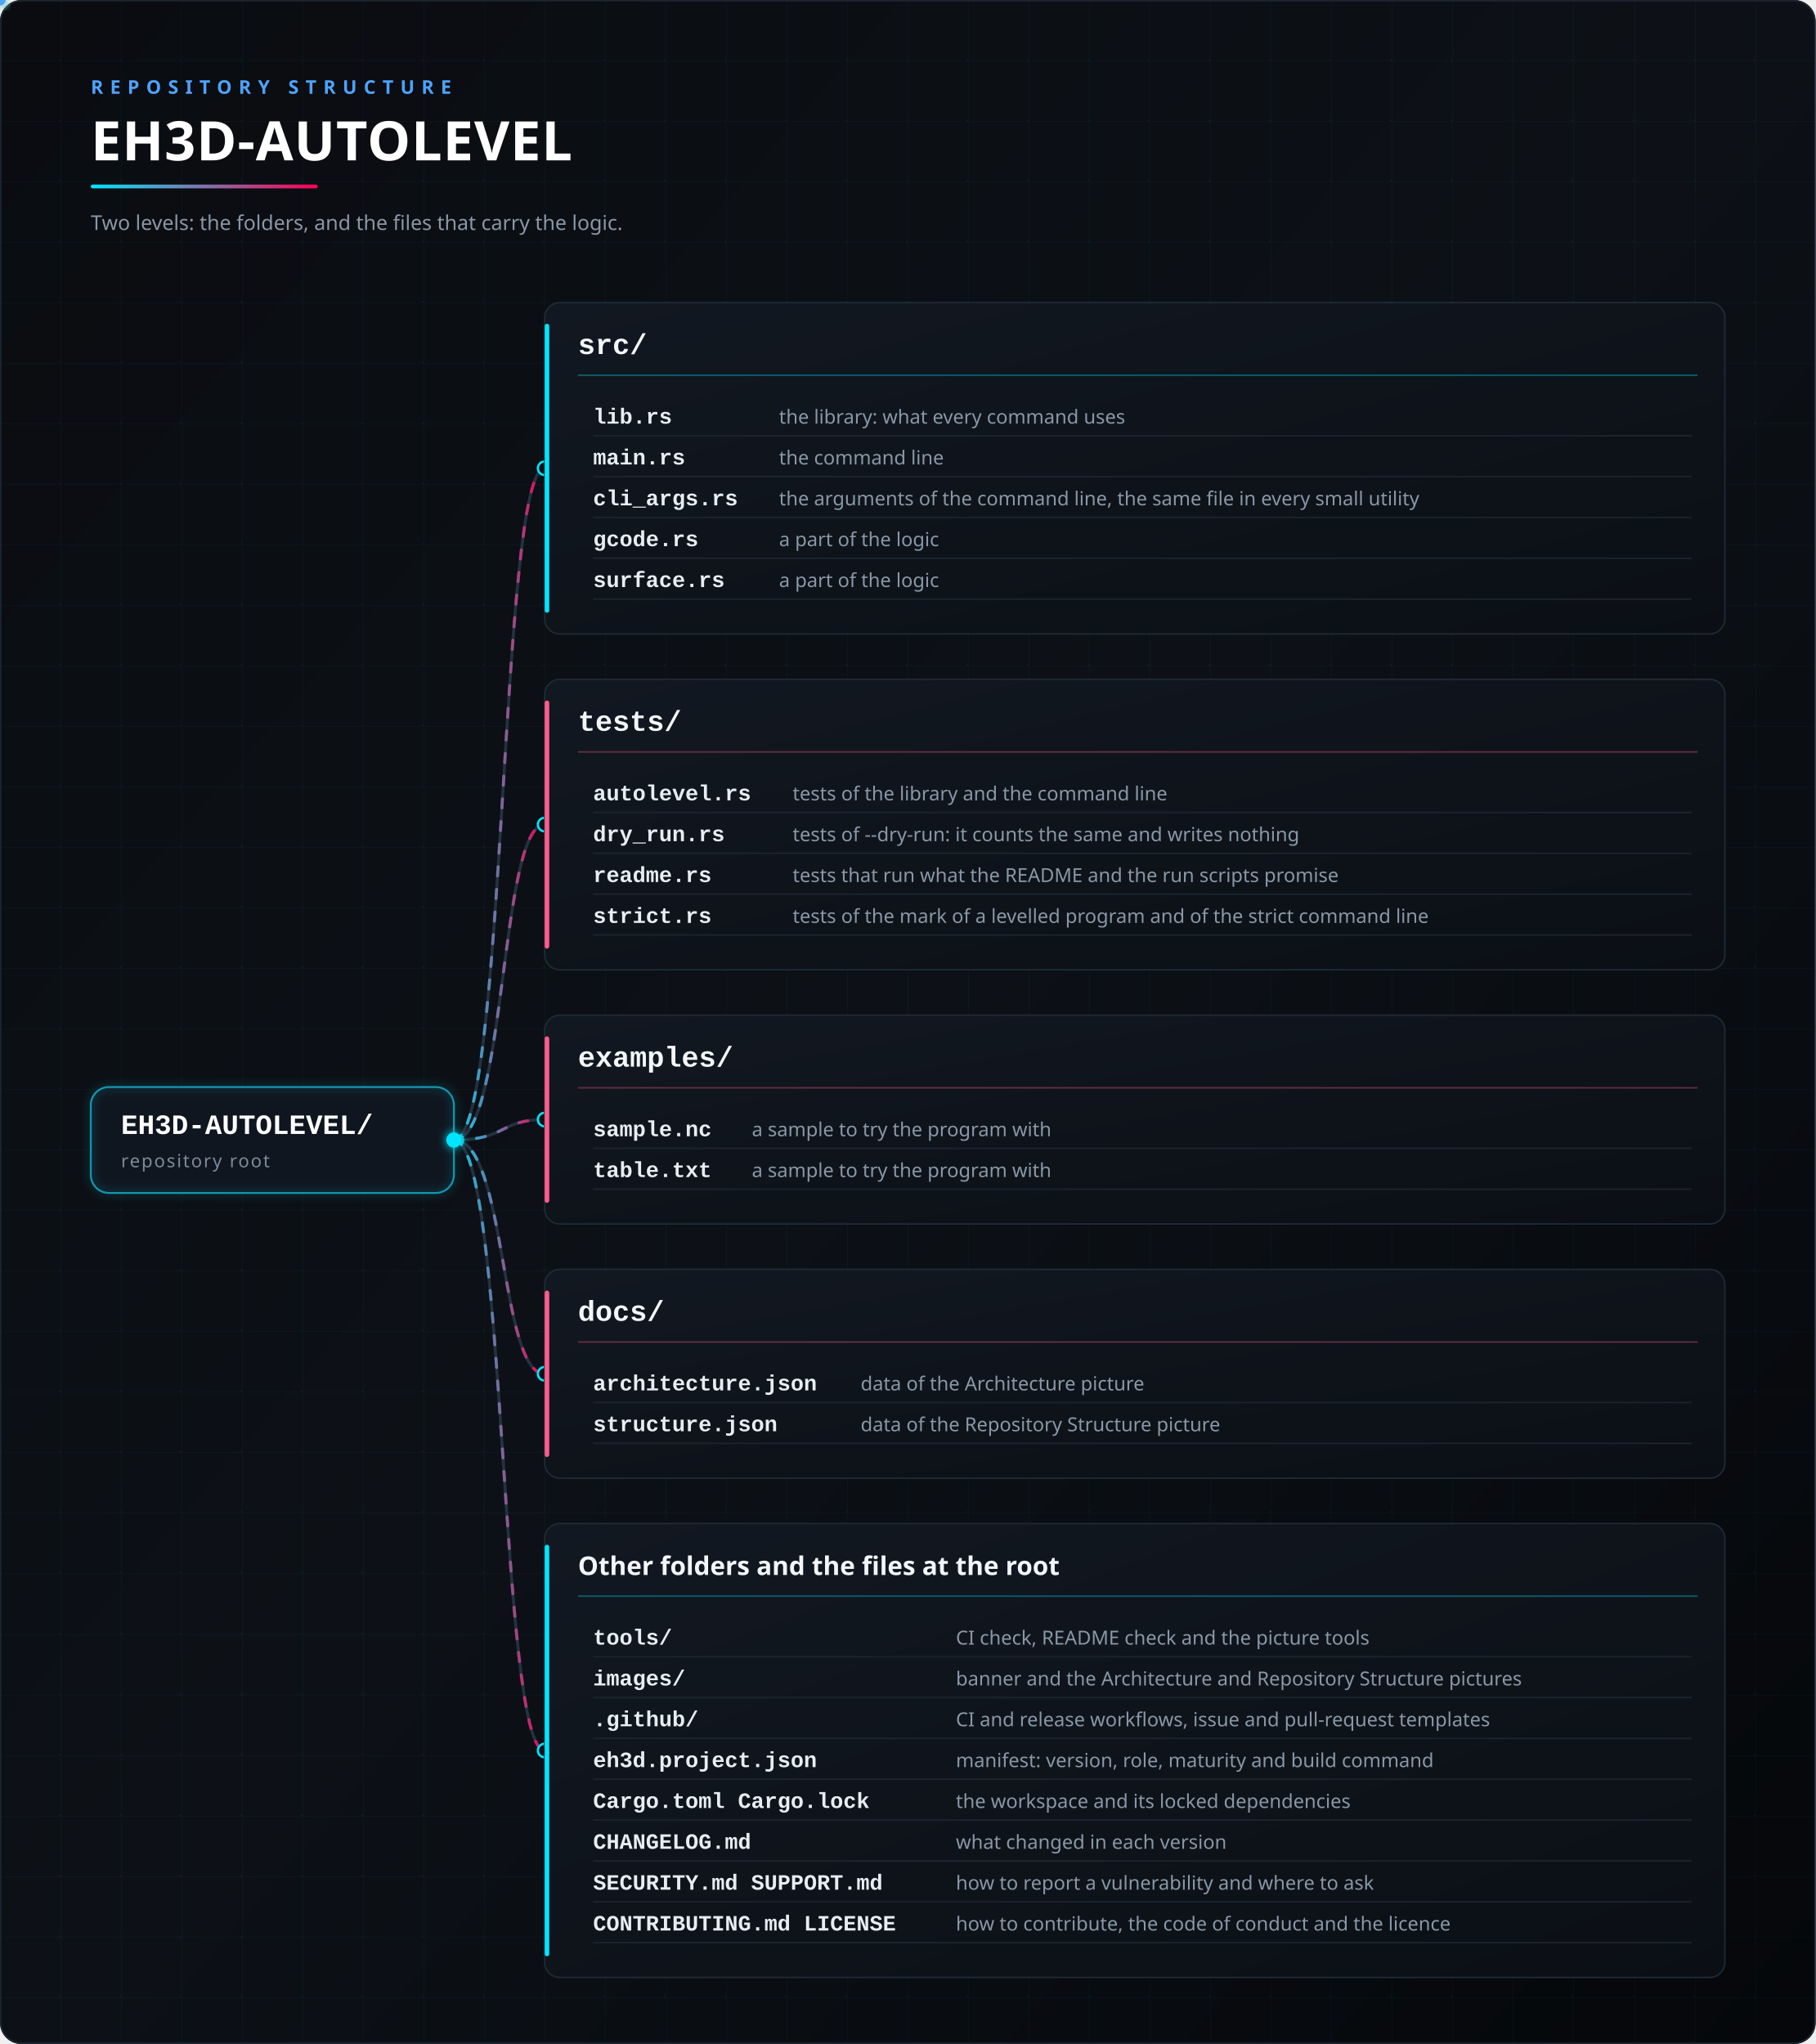
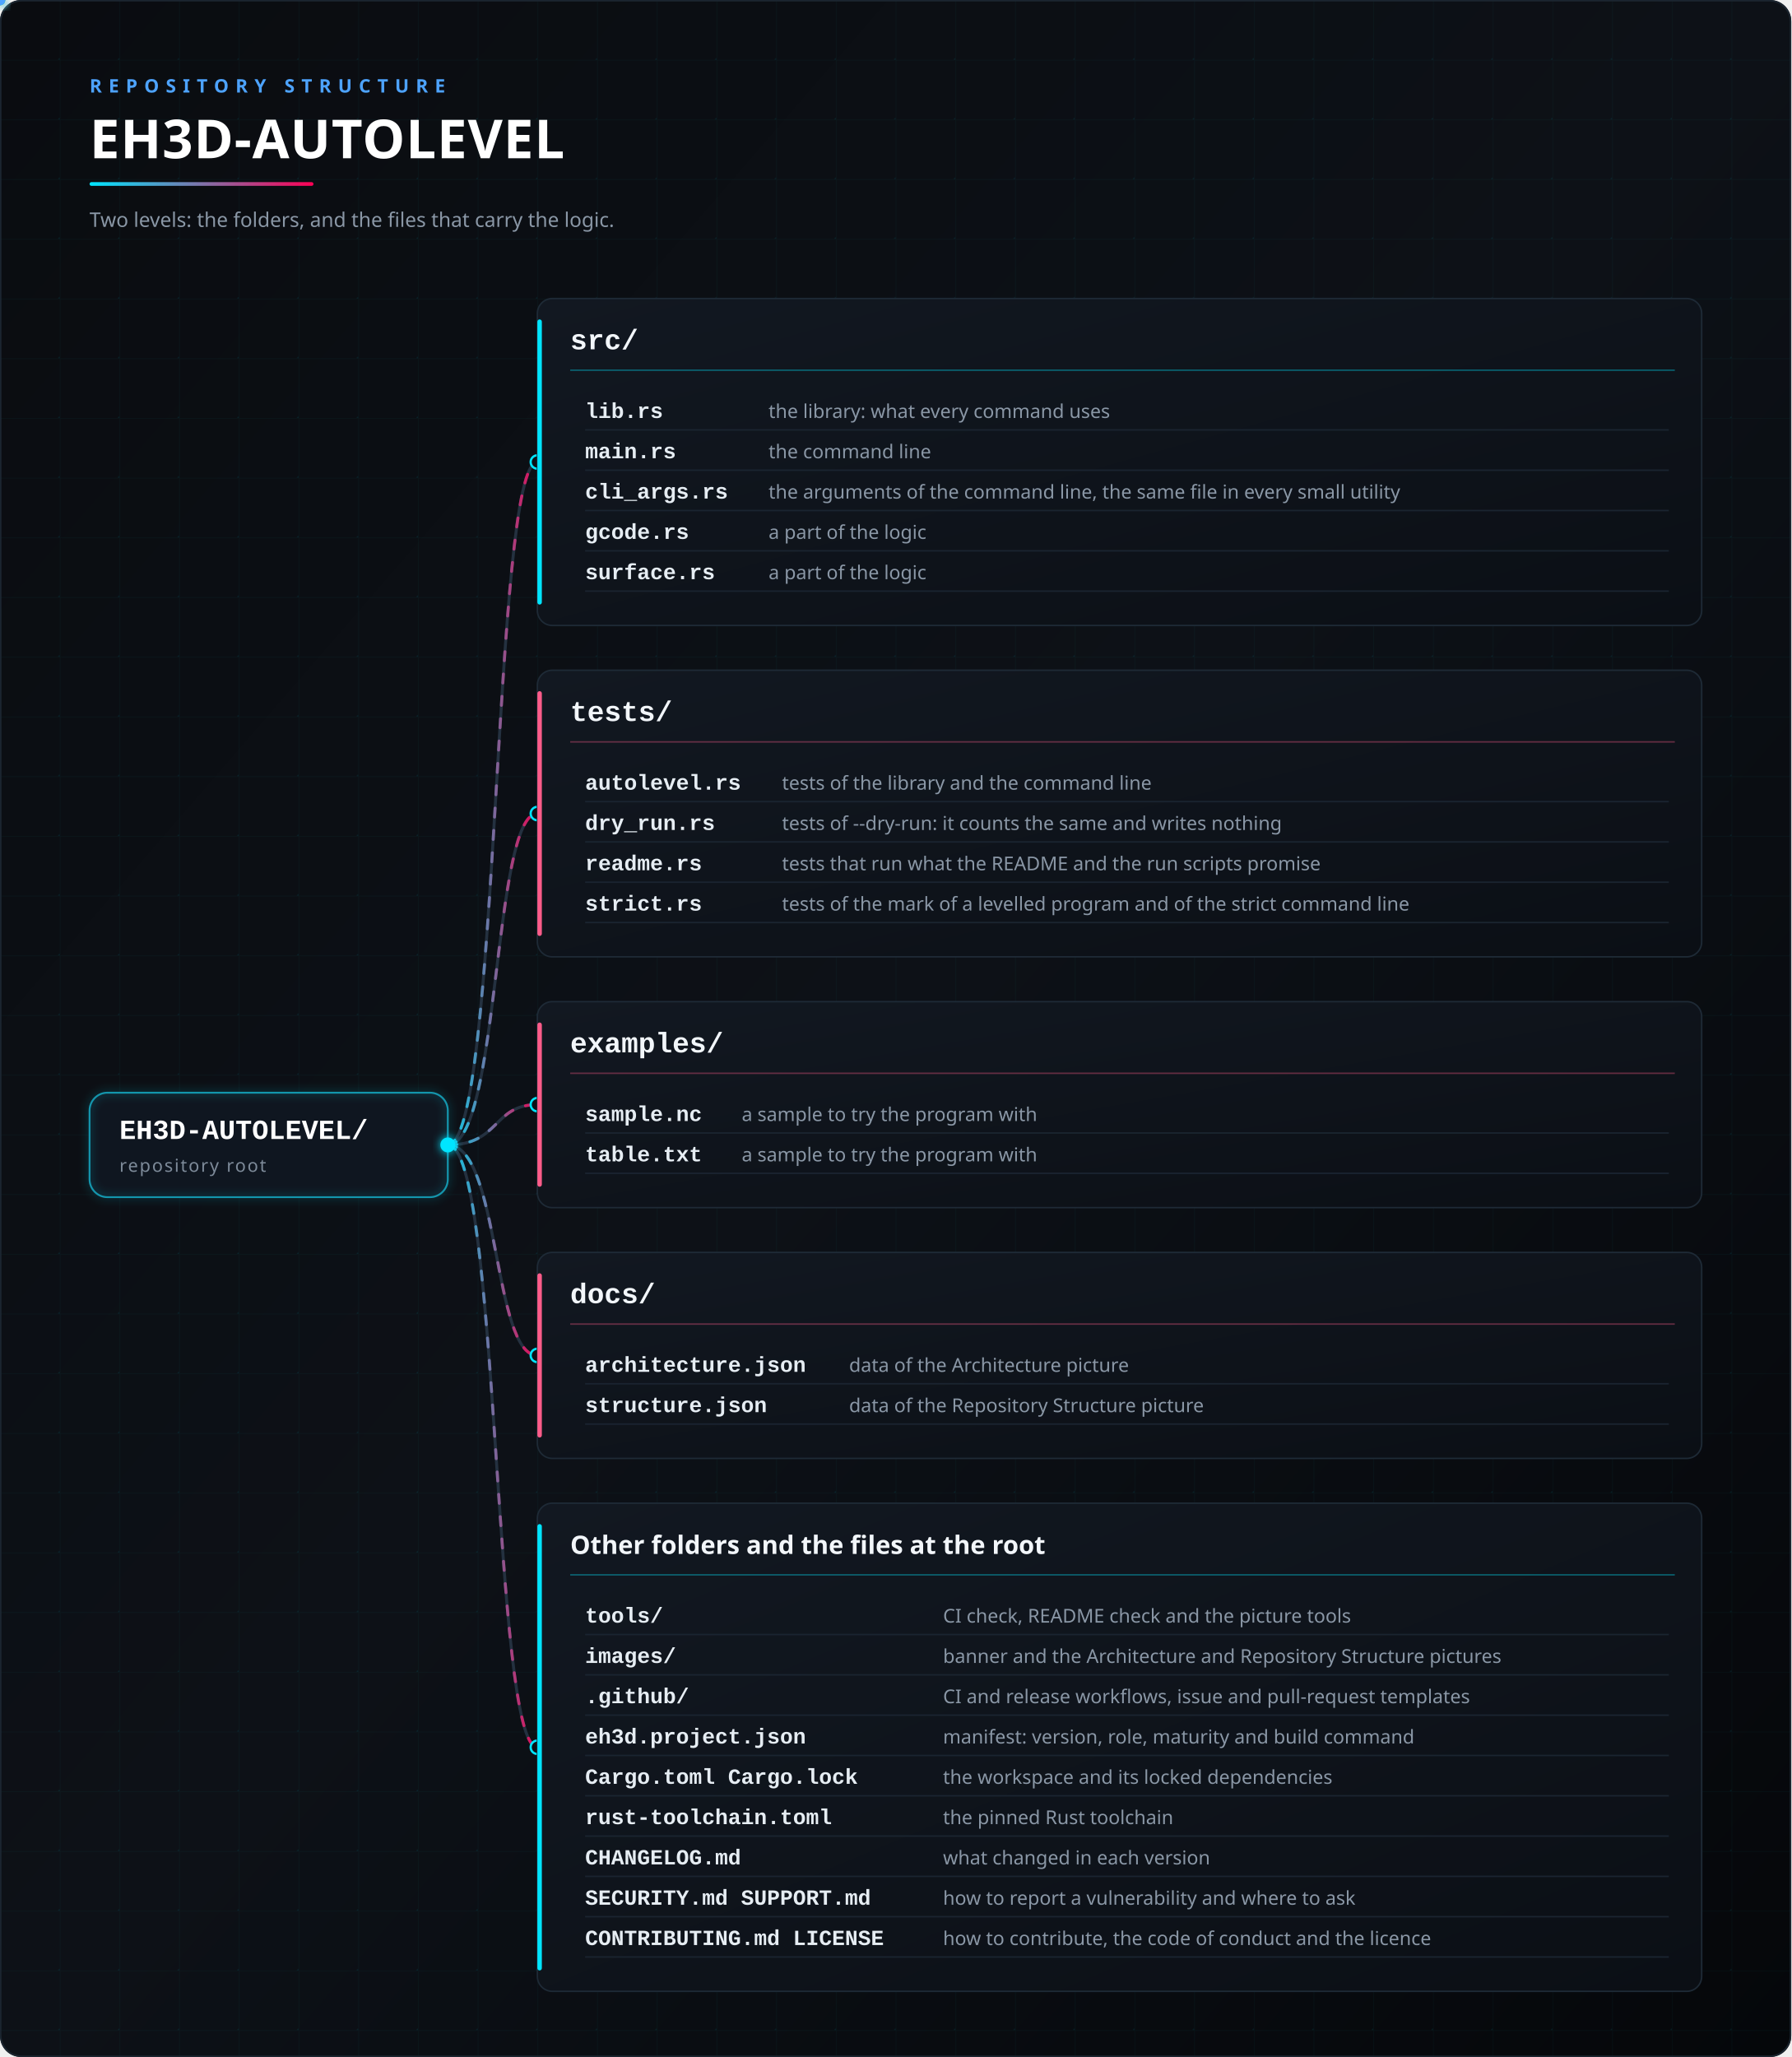
- <svg xmlns="http://www.w3.org/2000/svg" viewBox="0 0 1200 1351" width="100%" role="img" aria-labelledby="t d">
+ <svg xmlns="http://www.w3.org/2000/svg" viewBox="0 0 1200 1378" width="100%" role="img" aria-labelledby="t d">
  <defs>
    <linearGradient id="bg" x1="0" y1="0" x2="1" y2="1">
      <stop offset="0" stop-color="#0A0C10" />
      <stop offset="0.5" stop-color="#0D1117" />
      <stop offset="1" stop-color="#05070A" />
    </linearGradient>
    <linearGradient id="card" x1="0" y1="0" x2="1" y2="1">
      <stop offset="0" stop-color="#121821" />
      <stop offset="1" stop-color="#0B0F15" />
    </linearGradient>
    <linearGradient id="line" x1="0" y1="0" x2="1" y2="0">
      <stop offset="0" stop-color="#00E5FF" />
      <stop offset="1" stop-color="#FF0055" />
    </linearGradient>
    <filter id="glow" x="-50%" y="-50%" width="200%" height="200%">
      <feGaussianBlur stdDeviation="3" result="b" />
      <feMerge>
        <feMergeNode in="b" />
        <feMergeNode in="SourceGraphic" />
      </feMerge>
    </filter>
    <pattern id="grid" width="40" height="40" patternUnits="userSpaceOnUse">
      <path d="M40 0H0V40" fill="none" stroke="#00E5FF" stroke-opacity="0.035" />
      <circle cx="40" cy="40" r="1" fill="#00E5FF" fill-opacity="0.09" />
    </pattern>
  </defs>
-   <rect width="1200" height="1351" rx="14" fill="url(#bg)" />
-   <rect width="1200" height="1351" rx="14" fill="url(#grid)" />
-   <rect x="0.5" y="0.5" width="1199" height="1350" rx="14" fill="none" stroke="#1B2530" />
+   <rect width="1200" height="1378" rx="14" fill="url(#bg)" />
+   <rect width="1200" height="1378" rx="14" fill="url(#grid)" />
+   <rect x="0.5" y="0.5" width="1199" height="1377" rx="14" fill="none" stroke="#1B2530" />
  <text x="60" y="62" font-family="'Segoe UI','Noto Sans','Noto Sans CJK SC','Microsoft YaHei','Yu Gothic','Helvetica Neue',Helvetica,Arial,sans-serif" font-size="12.5" font-weight="600" fill="#4DA3FF" text-anchor="start" letter-spacing="4.5">REPOSITORY STRUCTURE</text>
  <text x="60" y="106" font-family="'Segoe UI','Noto Sans','Noto Sans CJK SC','Microsoft YaHei','Yu Gothic','Helvetica Neue',Helvetica,Arial,sans-serif" font-size="36" font-weight="700" fill="#FFFFFF" text-anchor="start" letter-spacing="0.5">EH3D-AUTOLEVEL</text>
  <rect x="60" y="122" width="150" height="2.5" rx="1.25" fill="url(#line)">
    <animate attributeName="width" values="40;150;150" keyTimes="0;0.4;1" dur="3s" repeatCount="indefinite" />
  </rect>
  <text x="60" y="152" font-family="'Segoe UI','Noto Sans','Noto Sans CJK SC','Microsoft YaHei','Yu Gothic','Helvetica Neue',Helvetica,Arial,sans-serif" font-size="13.5" font-weight="400" fill="#8A97A6" text-anchor="start">Two levels: the folders, and the files that carry the logic.</text>
-   <path id="c0" d="M300,753.5 C335,753.5 330,309.5 360,309.5" fill="none" stroke="#243140" stroke-width="2" />
-   <path d="M300,753.5 C335,753.5 330,309.5 360,309.5" fill="none" stroke="url(#line)" stroke-width="2" stroke-linecap="round" stroke-dasharray="6 9" opacity="0.9">
+   <path id="c0" d="M300,767 C335,767 330,309.5 360,309.5" fill="none" stroke="#243140" stroke-width="2" />
+   <path d="M300,767 C335,767 330,309.5 360,309.5" fill="none" stroke="url(#line)" stroke-width="2" stroke-linecap="round" stroke-dasharray="6 9" opacity="0.9">
    <animate attributeName="stroke-dashoffset" from="0" to="-30" dur="1.6s" repeatCount="indefinite" />
  </path>
  <circle cx="360" cy="309.5" r="4.5" fill="#0D1117" stroke="#00E5FF" stroke-width="1.5" />
-   <path id="c1" d="M300,753.5 C335,753.5 330,545 360,545" fill="none" stroke="#243140" stroke-width="2" />
-   <path d="M300,753.5 C335,753.5 330,545 360,545" fill="none" stroke="url(#line)" stroke-width="2" stroke-linecap="round" stroke-dasharray="6 9" opacity="0.9">
+   <path id="c1" d="M300,767 C335,767 330,545 360,545" fill="none" stroke="#243140" stroke-width="2" />
+   <path d="M300,767 C335,767 330,545 360,545" fill="none" stroke="url(#line)" stroke-width="2" stroke-linecap="round" stroke-dasharray="6 9" opacity="0.9">
    <animate attributeName="stroke-dashoffset" from="0" to="-30" dur="1.6s" repeatCount="indefinite" />
  </path>
  <circle cx="360" cy="545" r="4.5" fill="#0D1117" stroke="#00E5FF" stroke-width="1.5" />
-   <path id="c2" d="M300,753.5 C335,753.5 330,740 360,740" fill="none" stroke="#243140" stroke-width="2" />
-   <path d="M300,753.5 C335,753.5 330,740 360,740" fill="none" stroke="url(#line)" stroke-width="2" stroke-linecap="round" stroke-dasharray="6 9" opacity="0.9">
+   <path id="c2" d="M300,767 C335,767 330,740 360,740" fill="none" stroke="#243140" stroke-width="2" />
+   <path d="M300,767 C335,767 330,740 360,740" fill="none" stroke="url(#line)" stroke-width="2" stroke-linecap="round" stroke-dasharray="6 9" opacity="0.9">
    <animate attributeName="stroke-dashoffset" from="0" to="-30" dur="1.6s" repeatCount="indefinite" />
  </path>
  <circle cx="360" cy="740" r="4.5" fill="#0D1117" stroke="#00E5FF" stroke-width="1.5" />
-   <path id="c3" d="M300,753.5 C335,753.5 330,908 360,908" fill="none" stroke="#243140" stroke-width="2" />
-   <path d="M300,753.5 C335,753.5 330,908 360,908" fill="none" stroke="url(#line)" stroke-width="2" stroke-linecap="round" stroke-dasharray="6 9" opacity="0.9">
+   <path id="c3" d="M300,767 C335,767 330,908 360,908" fill="none" stroke="#243140" stroke-width="2" />
+   <path d="M300,767 C335,767 330,908 360,908" fill="none" stroke="url(#line)" stroke-width="2" stroke-linecap="round" stroke-dasharray="6 9" opacity="0.9">
    <animate attributeName="stroke-dashoffset" from="0" to="-30" dur="1.6s" repeatCount="indefinite" />
  </path>
  <circle cx="360" cy="908" r="4.5" fill="#0D1117" stroke="#00E5FF" stroke-width="1.5" />
-   <path id="c4" d="M300,753.5 C335,753.5 330,1157 360,1157" fill="none" stroke="#243140" stroke-width="2" />
-   <path d="M300,753.5 C335,753.5 330,1157 360,1157" fill="none" stroke="url(#line)" stroke-width="2" stroke-linecap="round" stroke-dasharray="6 9" opacity="0.9">
+   <path id="c4" d="M300,767 C335,767 330,1170.5 360,1170.5" fill="none" stroke="#243140" stroke-width="2" />
+   <path d="M300,767 C335,767 330,1170.5 360,1170.5" fill="none" stroke="url(#line)" stroke-width="2" stroke-linecap="round" stroke-dasharray="6 9" opacity="0.9">
    <animate attributeName="stroke-dashoffset" from="0" to="-30" dur="1.6s" repeatCount="indefinite" />
  </path>
-   <circle cx="360" cy="1157" r="4.5" fill="#0D1117" stroke="#00E5FF" stroke-width="1.5" />
+   <circle cx="360" cy="1170.5" r="4.5" fill="#0D1117" stroke="#00E5FF" stroke-width="1.5" />
  <circle r="3.5" fill="#00E5FF" filter="url(#glow)">
    <animateMotion dur="3.4s" repeatCount="indefinite">
      <mpath href="#c0" />
    </animateMotion>
  </circle>
  <circle r="3.5" fill="#4DA3FF" filter="url(#glow)">
    <animateMotion dur="4.2s" repeatCount="indefinite">
      <mpath href="#c1" />
    </animateMotion>
  </circle>
  <circle r="3.5" fill="#FFB300" filter="url(#glow)">
    <animateMotion dur="5.0s" repeatCount="indefinite">
      <mpath href="#c2" />
    </animateMotion>
  </circle>
  <circle r="3.5" fill="#00E5FF" filter="url(#glow)">
    <animateMotion dur="5.8s" repeatCount="indefinite">
      <mpath href="#c3" />
    </animateMotion>
  </circle>
  <circle r="3.5" fill="#4DA3FF" filter="url(#glow)">
    <animateMotion dur="6.6s" repeatCount="indefinite">
      <mpath href="#c4" />
    </animateMotion>
  </circle>
-   <rect x="60" y="718.5" width="240" height="70" rx="12" fill="#0F1620" stroke="#2A3A4C" stroke-width="1.2" />
-   <rect x="60" y="718.5" width="240" height="70" rx="12" fill="none" stroke="#00E5FF" stroke-opacity="0.5" stroke-width="1.2" filter="url(#glow)">
+   <rect x="60" y="732" width="240" height="70" rx="12" fill="#0F1620" stroke="#2A3A4C" stroke-width="1.2" />
+   <rect x="60" y="732" width="240" height="70" rx="12" fill="none" stroke="#00E5FF" stroke-opacity="0.5" stroke-width="1.2" filter="url(#glow)">
    <animate attributeName="stroke-opacity" values="0.15;0.6;0.15" dur="3.6s" repeatCount="indefinite" />
  </rect>
-   <text x="80" y="749.5" font-family="'JetBrains Mono','Cascadia Code','SFMono-Regular',Consolas,'Liberation Mono',monospace" font-size="18.5" font-weight="700" fill="#FFFFFF" text-anchor="start">EH3D-AUTOLEVEL/</text>
-   <text x="80" y="771.5" font-family="'Segoe UI','Noto Sans','Noto Sans CJK SC','Microsoft YaHei','Yu Gothic','Helvetica Neue',Helvetica,Arial,sans-serif" font-size="12" font-weight="400" fill="#7D8A99" text-anchor="start" letter-spacing="1">repository root</text>
-   <circle cx="300" cy="753.5" r="5" fill="#00E5FF" filter="url(#glow)" />
+   <text x="80" y="763" font-family="'JetBrains Mono','Cascadia Code','SFMono-Regular',Consolas,'Liberation Mono',monospace" font-size="18.5" font-weight="700" fill="#FFFFFF" text-anchor="start">EH3D-AUTOLEVEL/</text>
+   <text x="80" y="785" font-family="'Segoe UI','Noto Sans','Noto Sans CJK SC','Microsoft YaHei','Yu Gothic','Helvetica Neue',Helvetica,Arial,sans-serif" font-size="12" font-weight="400" fill="#7D8A99" text-anchor="start" letter-spacing="1">repository root</text>
+   <circle cx="300" cy="767" r="5" fill="#00E5FF" filter="url(#glow)" />
  <rect x="360" y="200" width="780" height="219" rx="10" fill="url(#card)" stroke="#1E2A36" stroke-width="1" />
  <rect x="360" y="214" width="3" height="191" rx="1.5" fill="#00E5FF">
    <animate attributeName="opacity" values="0.55;1;0.55" dur="4s" begin="0s" repeatCount="indefinite" />
  </rect>
  <text x="382" y="234" font-family="'JetBrains Mono','Cascadia Code','SFMono-Regular',Consolas,'Liberation Mono',monospace" font-size="19" font-weight="700" fill="#F2F6FA" text-anchor="start">src/</text>
  <line x1="382" y1="248" x2="1122" y2="248" stroke="#00E5FF" stroke-opacity="0.35" stroke-width="1" />
  <text x="392" y="280" font-family="'JetBrains Mono','Cascadia Code','SFMono-Regular',Consolas,'Liberation Mono',monospace" font-size="14.5" font-weight="600" fill="#E6EDF3" text-anchor="start">lib.rs</text>
  <text x="514.89" y="280" font-family="'Segoe UI','Noto Sans','Noto Sans CJK SC','Microsoft YaHei','Yu Gothic','Helvetica Neue',Helvetica,Arial,sans-serif" font-size="12.8" font-weight="400" fill="#8A97A6" text-anchor="start">the library: what every command uses</text>
  <line x1="392" y1="288" x2="1118" y2="288" stroke="#1A2430" stroke-width="1" />
  <text x="392" y="307" font-family="'JetBrains Mono','Cascadia Code','SFMono-Regular',Consolas,'Liberation Mono',monospace" font-size="14.5" font-weight="600" fill="#E6EDF3" text-anchor="start">main.rs</text>
  <text x="514.89" y="307" font-family="'Segoe UI','Noto Sans','Noto Sans CJK SC','Microsoft YaHei','Yu Gothic','Helvetica Neue',Helvetica,Arial,sans-serif" font-size="12.8" font-weight="400" fill="#8A97A6" text-anchor="start">the command line</text>
  <line x1="392" y1="315" x2="1118" y2="315" stroke="#1A2430" stroke-width="1" />
  <text x="392" y="334" font-family="'JetBrains Mono','Cascadia Code','SFMono-Regular',Consolas,'Liberation Mono',monospace" font-size="14.5" font-weight="600" fill="#E6EDF3" text-anchor="start">cli_args.rs</text>
  <text x="514.89" y="334" font-family="'Segoe UI','Noto Sans','Noto Sans CJK SC','Microsoft YaHei','Yu Gothic','Helvetica Neue',Helvetica,Arial,sans-serif" font-size="12.8" font-weight="400" fill="#8A97A6" text-anchor="start">the arguments of the command line, the same file in every small utility</text>
  <line x1="392" y1="342" x2="1118" y2="342" stroke="#1A2430" stroke-width="1" />
  <text x="392" y="361" font-family="'JetBrains Mono','Cascadia Code','SFMono-Regular',Consolas,'Liberation Mono',monospace" font-size="14.5" font-weight="600" fill="#E6EDF3" text-anchor="start">gcode.rs</text>
  <text x="514.89" y="361" font-family="'Segoe UI','Noto Sans','Noto Sans CJK SC','Microsoft YaHei','Yu Gothic','Helvetica Neue',Helvetica,Arial,sans-serif" font-size="12.8" font-weight="400" fill="#8A97A6" text-anchor="start">a part of the logic</text>
  <line x1="392" y1="369" x2="1118" y2="369" stroke="#1A2430" stroke-width="1" />
  <text x="392" y="388" font-family="'JetBrains Mono','Cascadia Code','SFMono-Regular',Consolas,'Liberation Mono',monospace" font-size="14.5" font-weight="600" fill="#E6EDF3" text-anchor="start">surface.rs</text>
  <text x="514.89" y="388" font-family="'Segoe UI','Noto Sans','Noto Sans CJK SC','Microsoft YaHei','Yu Gothic','Helvetica Neue',Helvetica,Arial,sans-serif" font-size="12.8" font-weight="400" fill="#8A97A6" text-anchor="start">a part of the logic</text>
  <line x1="392" y1="396" x2="1118" y2="396" stroke="#1A2430" stroke-width="1" />
  <rect x="360" y="449" width="780" height="192" rx="10" fill="url(#card)" stroke="#1E2A36" stroke-width="1" />
  <rect x="360" y="463" width="3" height="164" rx="1.5" fill="#FF5C8A">
    <animate attributeName="opacity" values="0.55;1;0.55" dur="4s" begin="0.6s" repeatCount="indefinite" />
  </rect>
  <text x="382" y="483" font-family="'JetBrains Mono','Cascadia Code','SFMono-Regular',Consolas,'Liberation Mono',monospace" font-size="19" font-weight="700" fill="#F2F6FA" text-anchor="start">tests/</text>
  <line x1="382" y1="497" x2="1122" y2="497" stroke="#FF5C8A" stroke-opacity="0.35" stroke-width="1" />
  <text x="392" y="529" font-family="'JetBrains Mono','Cascadia Code','SFMono-Regular',Consolas,'Liberation Mono',monospace" font-size="14.5" font-weight="600" fill="#E6EDF3" text-anchor="start">autolevel.rs</text>
  <text x="523.88" y="529" font-family="'Segoe UI','Noto Sans','Noto Sans CJK SC','Microsoft YaHei','Yu Gothic','Helvetica Neue',Helvetica,Arial,sans-serif" font-size="12.8" font-weight="400" fill="#8A97A6" text-anchor="start">tests of the library and the command line</text>
  <line x1="392" y1="537" x2="1118" y2="537" stroke="#1A2430" stroke-width="1" />
  <text x="392" y="556" font-family="'JetBrains Mono','Cascadia Code','SFMono-Regular',Consolas,'Liberation Mono',monospace" font-size="14.5" font-weight="600" fill="#E6EDF3" text-anchor="start">dry_run.rs</text>
  <text x="523.88" y="556" font-family="'Segoe UI','Noto Sans','Noto Sans CJK SC','Microsoft YaHei','Yu Gothic','Helvetica Neue',Helvetica,Arial,sans-serif" font-size="12.8" font-weight="400" fill="#8A97A6" text-anchor="start">tests of --dry-run: it counts the same and writes nothing</text>
  <line x1="392" y1="564" x2="1118" y2="564" stroke="#1A2430" stroke-width="1" />
  <text x="392" y="583" font-family="'JetBrains Mono','Cascadia Code','SFMono-Regular',Consolas,'Liberation Mono',monospace" font-size="14.5" font-weight="600" fill="#E6EDF3" text-anchor="start">readme.rs</text>
  <text x="523.88" y="583" font-family="'Segoe UI','Noto Sans','Noto Sans CJK SC','Microsoft YaHei','Yu Gothic','Helvetica Neue',Helvetica,Arial,sans-serif" font-size="12.8" font-weight="400" fill="#8A97A6" text-anchor="start">tests that run what the README and the run scripts promise</text>
  <line x1="392" y1="591" x2="1118" y2="591" stroke="#1A2430" stroke-width="1" />
  <text x="392" y="610" font-family="'JetBrains Mono','Cascadia Code','SFMono-Regular',Consolas,'Liberation Mono',monospace" font-size="14.5" font-weight="600" fill="#E6EDF3" text-anchor="start">strict.rs</text>
  <text x="523.88" y="610" font-family="'Segoe UI','Noto Sans','Noto Sans CJK SC','Microsoft YaHei','Yu Gothic','Helvetica Neue',Helvetica,Arial,sans-serif" font-size="12.8" font-weight="400" fill="#8A97A6" text-anchor="start">tests of the mark of a levelled program and of the strict command line</text>
  <line x1="392" y1="618" x2="1118" y2="618" stroke="#1A2430" stroke-width="1" />
  <rect x="360" y="671" width="780" height="138" rx="10" fill="url(#card)" stroke="#1E2A36" stroke-width="1" />
  <rect x="360" y="685" width="3" height="110" rx="1.5" fill="#FF5C8A">
    <animate attributeName="opacity" values="0.55;1;0.55" dur="4s" begin="1.2s" repeatCount="indefinite" />
  </rect>
  <text x="382" y="705" font-family="'JetBrains Mono','Cascadia Code','SFMono-Regular',Consolas,'Liberation Mono',monospace" font-size="19" font-weight="700" fill="#F2F6FA" text-anchor="start">examples/</text>
  <line x1="382" y1="719" x2="1122" y2="719" stroke="#FF5C8A" stroke-opacity="0.35" stroke-width="1" />
  <text x="392" y="751" font-family="'JetBrains Mono','Cascadia Code','SFMono-Regular',Consolas,'Liberation Mono',monospace" font-size="14.5" font-weight="600" fill="#E6EDF3" text-anchor="start">sample.nc</text>
  <text x="496.91" y="751" font-family="'Segoe UI','Noto Sans','Noto Sans CJK SC','Microsoft YaHei','Yu Gothic','Helvetica Neue',Helvetica,Arial,sans-serif" font-size="12.8" font-weight="400" fill="#8A97A6" text-anchor="start">a sample to try the program with</text>
  <line x1="392" y1="759" x2="1118" y2="759" stroke="#1A2430" stroke-width="1" />
  <text x="392" y="778" font-family="'JetBrains Mono','Cascadia Code','SFMono-Regular',Consolas,'Liberation Mono',monospace" font-size="14.5" font-weight="600" fill="#E6EDF3" text-anchor="start">table.txt</text>
  <text x="496.91" y="778" font-family="'Segoe UI','Noto Sans','Noto Sans CJK SC','Microsoft YaHei','Yu Gothic','Helvetica Neue',Helvetica,Arial,sans-serif" font-size="12.8" font-weight="400" fill="#8A97A6" text-anchor="start">a sample to try the program with</text>
  <line x1="392" y1="786" x2="1118" y2="786" stroke="#1A2430" stroke-width="1" />
  <rect x="360" y="839" width="780" height="138" rx="10" fill="url(#card)" stroke="#1E2A36" stroke-width="1" />
  <rect x="360" y="853" width="3" height="110" rx="1.5" fill="#FF5C8A">
    <animate attributeName="opacity" values="0.55;1;0.55" dur="4s" begin="1.8s" repeatCount="indefinite" />
  </rect>
  <text x="382" y="873" font-family="'JetBrains Mono','Cascadia Code','SFMono-Regular',Consolas,'Liberation Mono',monospace" font-size="19" font-weight="700" fill="#F2F6FA" text-anchor="start">docs/</text>
  <line x1="382" y1="887" x2="1122" y2="887" stroke="#FF5C8A" stroke-opacity="0.35" stroke-width="1" />
  <text x="392" y="919" font-family="'JetBrains Mono','Cascadia Code','SFMono-Regular',Consolas,'Liberation Mono',monospace" font-size="14.5" font-weight="600" fill="#E6EDF3" text-anchor="start">architecture.json</text>
  <text x="568.83" y="919" font-family="'Segoe UI','Noto Sans','Noto Sans CJK SC','Microsoft YaHei','Yu Gothic','Helvetica Neue',Helvetica,Arial,sans-serif" font-size="12.8" font-weight="400" fill="#8A97A6" text-anchor="start">data of the Architecture picture</text>
  <line x1="392" y1="927" x2="1118" y2="927" stroke="#1A2430" stroke-width="1" />
  <text x="392" y="946" font-family="'JetBrains Mono','Cascadia Code','SFMono-Regular',Consolas,'Liberation Mono',monospace" font-size="14.5" font-weight="600" fill="#E6EDF3" text-anchor="start">structure.json</text>
  <text x="568.83" y="946" font-family="'Segoe UI','Noto Sans','Noto Sans CJK SC','Microsoft YaHei','Yu Gothic','Helvetica Neue',Helvetica,Arial,sans-serif" font-size="12.8" font-weight="400" fill="#8A97A6" text-anchor="start">data of the Repository Structure picture</text>
  <line x1="392" y1="954" x2="1118" y2="954" stroke="#1A2430" stroke-width="1" />
-   <rect x="360" y="1007" width="780" height="300" rx="10" fill="url(#card)" stroke="#1E2A36" stroke-width="1" />
-   <rect x="360" y="1021" width="3" height="272" rx="1.5" fill="#00E5FF">
+   <rect x="360" y="1007" width="780" height="327" rx="10" fill="url(#card)" stroke="#1E2A36" stroke-width="1" />
+   <rect x="360" y="1021" width="3" height="299" rx="1.5" fill="#00E5FF">
    <animate attributeName="opacity" values="0.55;1;0.55" dur="4s" begin="2.4s" repeatCount="indefinite" />
  </rect>
  <text x="382" y="1041" font-family="'Segoe UI','Noto Sans','Noto Sans CJK SC','Microsoft YaHei','Yu Gothic','Helvetica Neue',Helvetica,Arial,sans-serif" font-size="17" font-weight="700" fill="#F2F6FA" text-anchor="start">Other folders and the files at the root</text>
  <line x1="382" y1="1055" x2="1122" y2="1055" stroke="#00E5FF" stroke-opacity="0.35" stroke-width="1" />
  <text x="392" y="1087" font-family="'JetBrains Mono','Cascadia Code','SFMono-Regular',Consolas,'Liberation Mono',monospace" font-size="14.5" font-weight="600" fill="#E6EDF3" text-anchor="start">tools/</text>
  <text x="631.76" y="1087" font-family="'Segoe UI','Noto Sans','Noto Sans CJK SC','Microsoft YaHei','Yu Gothic','Helvetica Neue',Helvetica,Arial,sans-serif" font-size="12.8" font-weight="400" fill="#8A97A6" text-anchor="start">CI check, README check and the picture tools</text>
  <line x1="392" y1="1095" x2="1118" y2="1095" stroke="#1A2430" stroke-width="1" />
  <text x="392" y="1114" font-family="'JetBrains Mono','Cascadia Code','SFMono-Regular',Consolas,'Liberation Mono',monospace" font-size="14.5" font-weight="600" fill="#E6EDF3" text-anchor="start">images/</text>
  <text x="631.76" y="1114" font-family="'Segoe UI','Noto Sans','Noto Sans CJK SC','Microsoft YaHei','Yu Gothic','Helvetica Neue',Helvetica,Arial,sans-serif" font-size="12.8" font-weight="400" fill="#8A97A6" text-anchor="start">banner and the Architecture and Repository Structure pictures</text>
  <line x1="392" y1="1122" x2="1118" y2="1122" stroke="#1A2430" stroke-width="1" />
  <text x="392" y="1141" font-family="'JetBrains Mono','Cascadia Code','SFMono-Regular',Consolas,'Liberation Mono',monospace" font-size="14.5" font-weight="600" fill="#E6EDF3" text-anchor="start">.github/</text>
  <text x="631.76" y="1141" font-family="'Segoe UI','Noto Sans','Noto Sans CJK SC','Microsoft YaHei','Yu Gothic','Helvetica Neue',Helvetica,Arial,sans-serif" font-size="12.8" font-weight="400" fill="#8A97A6" text-anchor="start">CI and release workflows, issue and pull-request templates</text>
  <line x1="392" y1="1149" x2="1118" y2="1149" stroke="#1A2430" stroke-width="1" />
  <text x="392" y="1168" font-family="'JetBrains Mono','Cascadia Code','SFMono-Regular',Consolas,'Liberation Mono',monospace" font-size="14.5" font-weight="600" fill="#E6EDF3" text-anchor="start">eh3d.project.json</text>
  <text x="631.76" y="1168" font-family="'Segoe UI','Noto Sans','Noto Sans CJK SC','Microsoft YaHei','Yu Gothic','Helvetica Neue',Helvetica,Arial,sans-serif" font-size="12.8" font-weight="400" fill="#8A97A6" text-anchor="start">manifest: version, role, maturity and build command</text>
  <line x1="392" y1="1176" x2="1118" y2="1176" stroke="#1A2430" stroke-width="1" />
  <text x="392" y="1195" font-family="'JetBrains Mono','Cascadia Code','SFMono-Regular',Consolas,'Liberation Mono',monospace" font-size="14.5" font-weight="600" fill="#E6EDF3" text-anchor="start">Cargo.toml  Cargo.lock</text>
  <text x="631.76" y="1195" font-family="'Segoe UI','Noto Sans','Noto Sans CJK SC','Microsoft YaHei','Yu Gothic','Helvetica Neue',Helvetica,Arial,sans-serif" font-size="12.8" font-weight="400" fill="#8A97A6" text-anchor="start">the workspace and its locked dependencies</text>
  <line x1="392" y1="1203" x2="1118" y2="1203" stroke="#1A2430" stroke-width="1" />
-   <text x="392" y="1222" font-family="'JetBrains Mono','Cascadia Code','SFMono-Regular',Consolas,'Liberation Mono',monospace" font-size="14.5" font-weight="600" fill="#E6EDF3" text-anchor="start">CHANGELOG.md</text>
-   <text x="631.76" y="1222" font-family="'Segoe UI','Noto Sans','Noto Sans CJK SC','Microsoft YaHei','Yu Gothic','Helvetica Neue',Helvetica,Arial,sans-serif" font-size="12.8" font-weight="400" fill="#8A97A6" text-anchor="start">what changed in each version</text>
+   <text x="392" y="1222" font-family="'JetBrains Mono','Cascadia Code','SFMono-Regular',Consolas,'Liberation Mono',monospace" font-size="14.5" font-weight="600" fill="#E6EDF3" text-anchor="start">rust-toolchain.toml</text>
+   <text x="631.76" y="1222" font-family="'Segoe UI','Noto Sans','Noto Sans CJK SC','Microsoft YaHei','Yu Gothic','Helvetica Neue',Helvetica,Arial,sans-serif" font-size="12.8" font-weight="400" fill="#8A97A6" text-anchor="start">the pinned Rust toolchain</text>
  <line x1="392" y1="1230" x2="1118" y2="1230" stroke="#1A2430" stroke-width="1" />
-   <text x="392" y="1249" font-family="'JetBrains Mono','Cascadia Code','SFMono-Regular',Consolas,'Liberation Mono',monospace" font-size="14.5" font-weight="600" fill="#E6EDF3" text-anchor="start">SECURITY.md  SUPPORT.md</text>
-   <text x="631.76" y="1249" font-family="'Segoe UI','Noto Sans','Noto Sans CJK SC','Microsoft YaHei','Yu Gothic','Helvetica Neue',Helvetica,Arial,sans-serif" font-size="12.8" font-weight="400" fill="#8A97A6" text-anchor="start">how to report a vulnerability and where to ask</text>
+   <text x="392" y="1249" font-family="'JetBrains Mono','Cascadia Code','SFMono-Regular',Consolas,'Liberation Mono',monospace" font-size="14.5" font-weight="600" fill="#E6EDF3" text-anchor="start">CHANGELOG.md</text>
+   <text x="631.76" y="1249" font-family="'Segoe UI','Noto Sans','Noto Sans CJK SC','Microsoft YaHei','Yu Gothic','Helvetica Neue',Helvetica,Arial,sans-serif" font-size="12.8" font-weight="400" fill="#8A97A6" text-anchor="start">what changed in each version</text>
  <line x1="392" y1="1257" x2="1118" y2="1257" stroke="#1A2430" stroke-width="1" />
-   <text x="392" y="1276" font-family="'JetBrains Mono','Cascadia Code','SFMono-Regular',Consolas,'Liberation Mono',monospace" font-size="14.5" font-weight="600" fill="#E6EDF3" text-anchor="start">CONTRIBUTING.md  LICENSE</text>
-   <text x="631.76" y="1276" font-family="'Segoe UI','Noto Sans','Noto Sans CJK SC','Microsoft YaHei','Yu Gothic','Helvetica Neue',Helvetica,Arial,sans-serif" font-size="12.8" font-weight="400" fill="#8A97A6" text-anchor="start">how to contribute, the code of conduct and the licence</text>
+   <text x="392" y="1276" font-family="'JetBrains Mono','Cascadia Code','SFMono-Regular',Consolas,'Liberation Mono',monospace" font-size="14.5" font-weight="600" fill="#E6EDF3" text-anchor="start">SECURITY.md  SUPPORT.md</text>
+   <text x="631.76" y="1276" font-family="'Segoe UI','Noto Sans','Noto Sans CJK SC','Microsoft YaHei','Yu Gothic','Helvetica Neue',Helvetica,Arial,sans-serif" font-size="12.8" font-weight="400" fill="#8A97A6" text-anchor="start">how to report a vulnerability and where to ask</text>
  <line x1="392" y1="1284" x2="1118" y2="1284" stroke="#1A2430" stroke-width="1" />
+   <text x="392" y="1303" font-family="'JetBrains Mono','Cascadia Code','SFMono-Regular',Consolas,'Liberation Mono',monospace" font-size="14.5" font-weight="600" fill="#E6EDF3" text-anchor="start">CONTRIBUTING.md  LICENSE</text>
+   <text x="631.76" y="1303" font-family="'Segoe UI','Noto Sans','Noto Sans CJK SC','Microsoft YaHei','Yu Gothic','Helvetica Neue',Helvetica,Arial,sans-serif" font-size="12.8" font-weight="400" fill="#8A97A6" text-anchor="start">how to contribute, the code of conduct and the licence</text>
+   <line x1="392" y1="1311" x2="1118" y2="1311" stroke="#1A2430" stroke-width="1" />
</svg>
